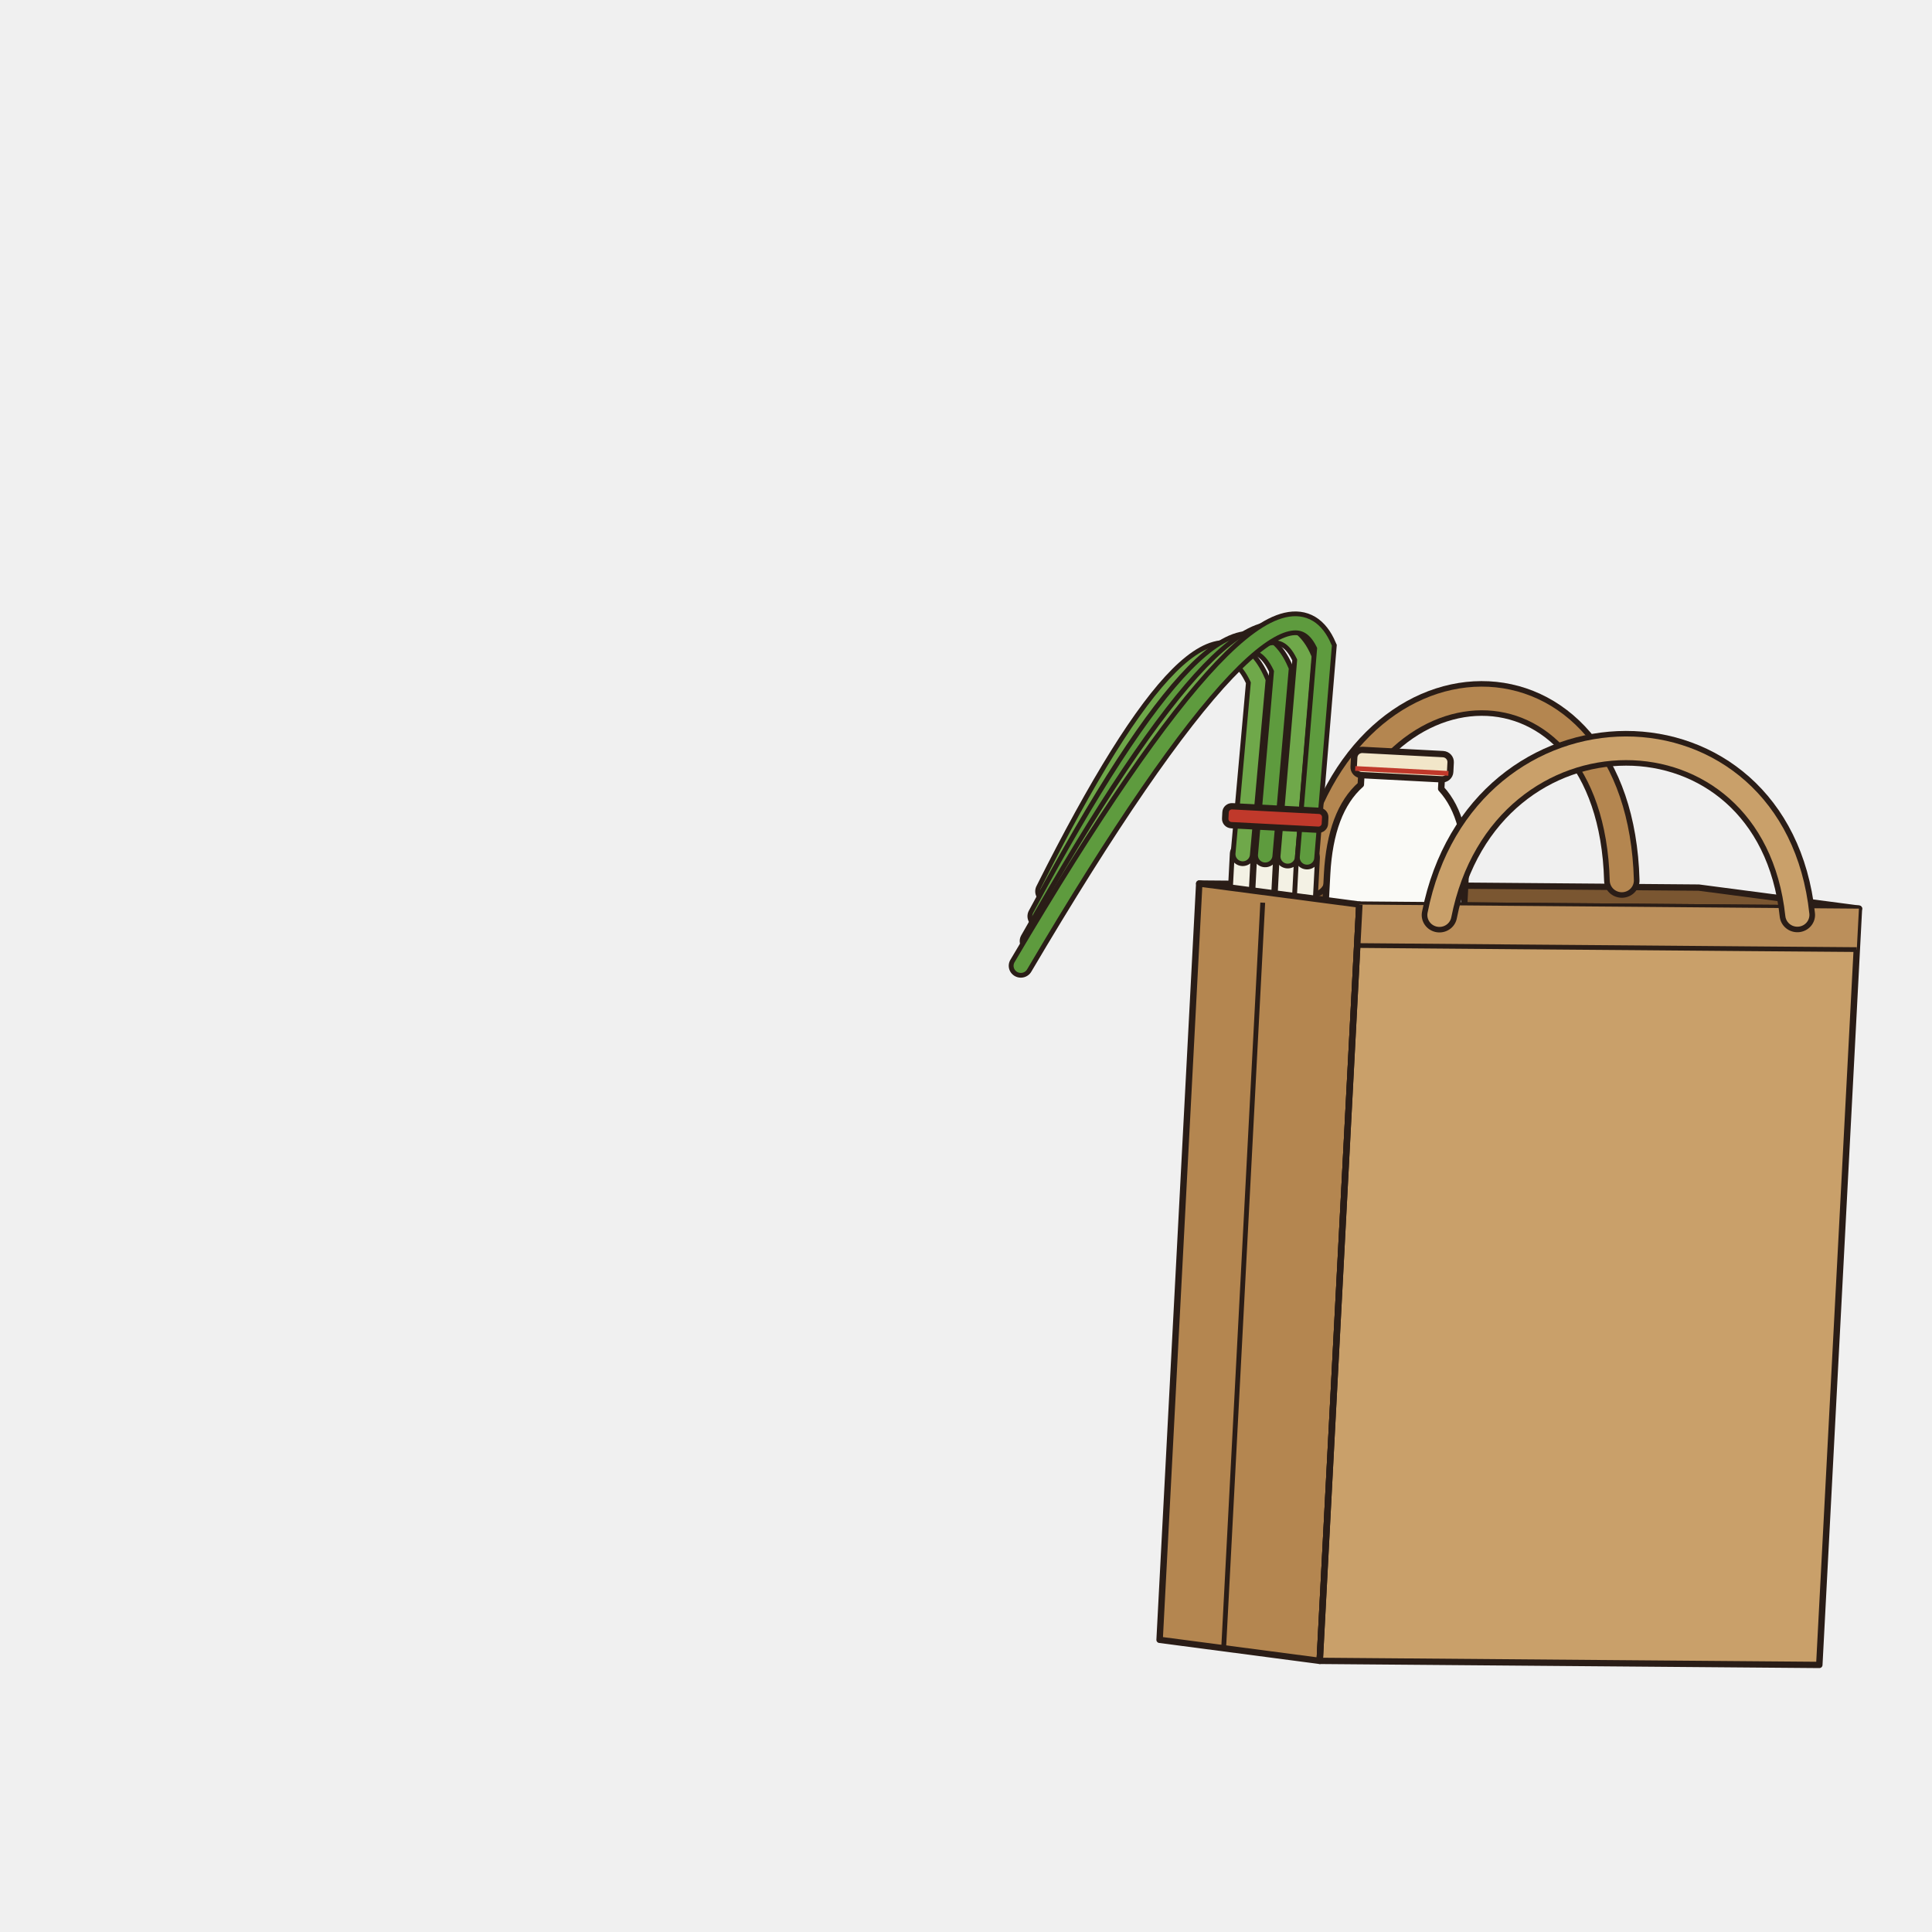
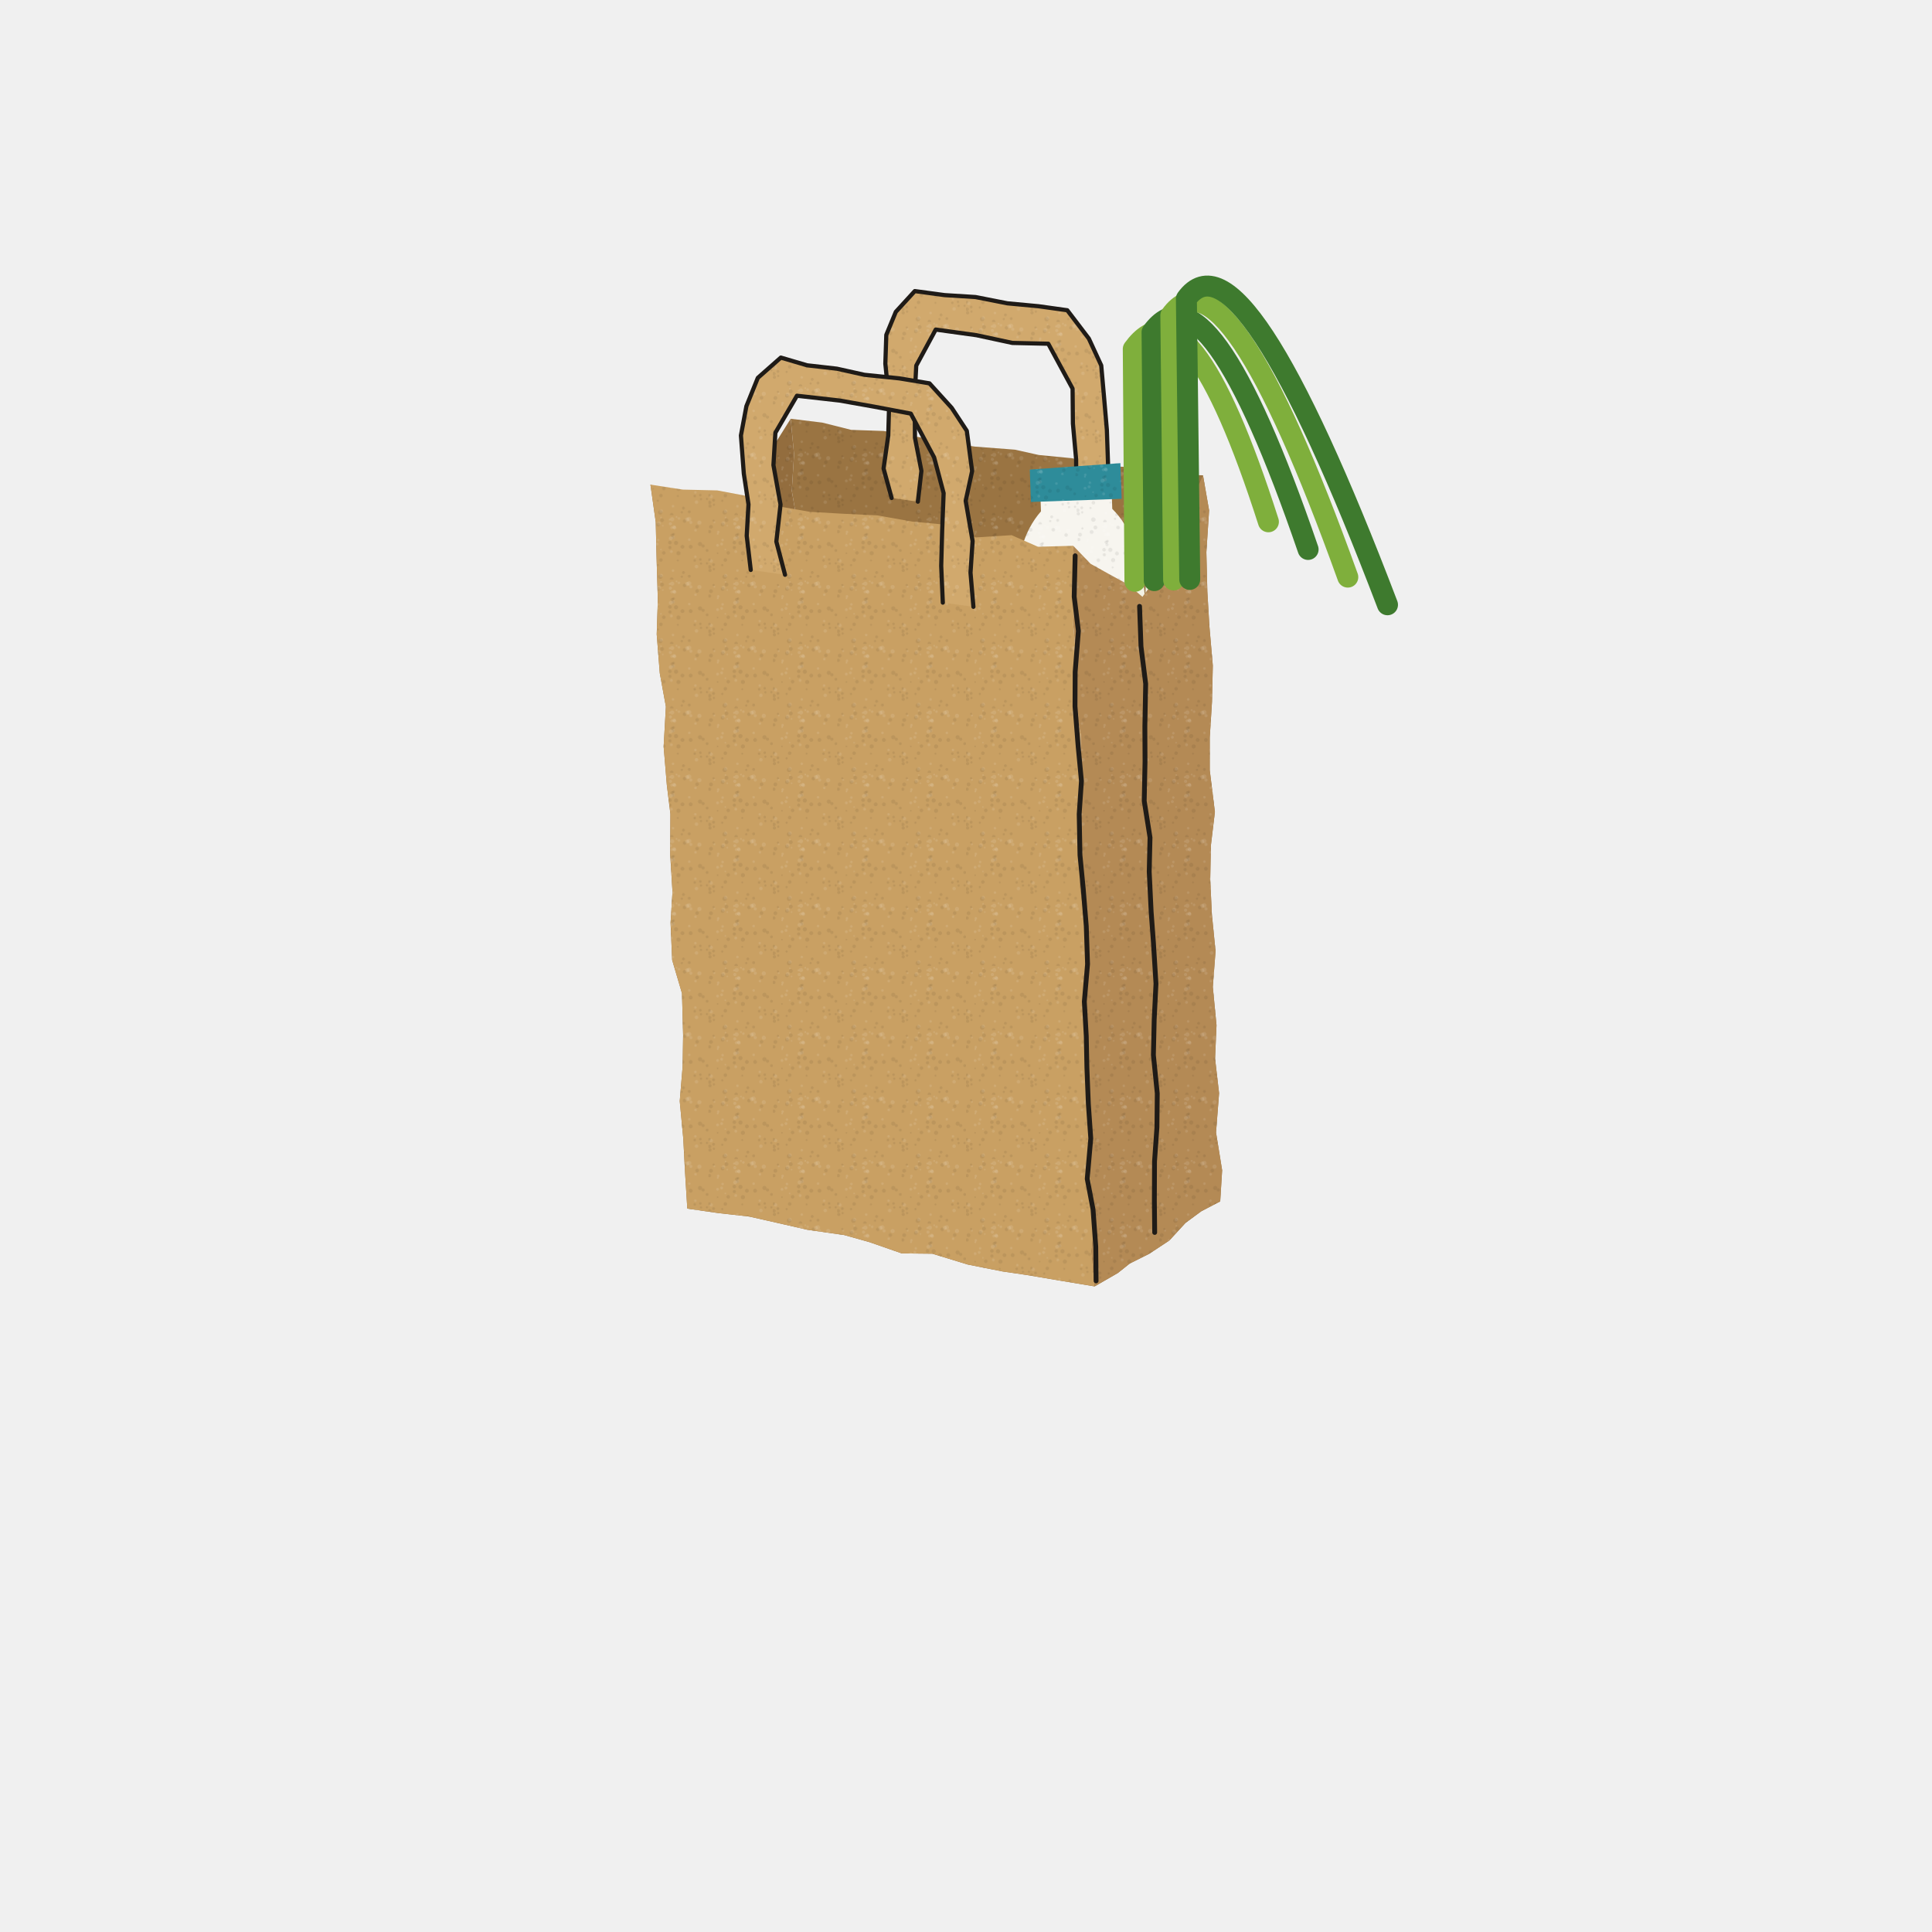
<svg xmlns="http://www.w3.org/2000/svg" width="1200" height="1200" viewBox="0 0 1200 1200">
-   <g transform="translate(720 1040) translate(410 -5.9) rotate(3) translate(-410 5.9) scale(1 0.98)">
-     <polygon points="0,-480 310,-494 410,-486 341.8,-482.9 270.5,-479.7 202.3,-476.6 100,-472" fill="#7a5631" stroke="#2a1d17" stroke-width="4" stroke-linejoin="round" stroke-linecap="round" />
-     <path d="M 70 -486 C 90 -640, 250 -650, 262 -496" fill="none" stroke="#2a1d17" stroke-width="22" stroke-linecap="round" />
-     <path d="M 70 -486 C 90 -640, 250 -650, 262 -496" fill="none" stroke="#b48650" stroke-width="15" stroke-linecap="round" />
-     <path d="M 79 -344 Q 79 -330 93 -330 L 151 -330 Q 165 -330 165 -344 L 165 -490 Q 165 -530 147 -548 L 147 -560 L 97 -560 L 97 -548 Q 79 -530 79 -490 Z" fill="#fafaf7" stroke="#2a1d17" stroke-width="4" stroke-linejoin="round" stroke-linecap="round" />
-     <path d="M 153 -486 L 153 -350" stroke="#a9b8bf" stroke-width="7" stroke-linecap="round" />
-     <rect x="89" y="-460" width="66" height="44" rx="4" fill="#fff" stroke="#c0392b" stroke-width="3" />
-     <text x="122" y="-428" font-size="26" font-family="sans-serif" font-weight="700" text-anchor="middle" fill="#c0392b">牛奶</text>
-     <rect x="92" y="-570" width="60" height="16" rx="5" fill="#f2e6c9" stroke="#2a1d17" stroke-width="4" stroke-linejoin="round" stroke-linecap="round" />
-     <line x1="93" y1="-558" x2="151" y2="-558" stroke="#c0392b" stroke-width="3" />
-     <path d="M 26 -380 L 26 -500" stroke="#2a1d17" stroke-width="16" stroke-linecap="round" />
-     <path d="M 26 -380 L 26 -500" stroke="#f3f1e4" stroke-width="10" stroke-linecap="round" />
-     <path d="M 40 -380 L 40 -500" stroke="#2a1d17" stroke-width="16" stroke-linecap="round" />
-     <path d="M 40 -380 L 40 -500" stroke="#f3f1e4" stroke-width="10" stroke-linecap="round" />
-     <path d="M 54 -380 L 54 -500" stroke="#2a1d17" stroke-width="16" stroke-linecap="round" />
-     <path d="M 54 -380 L 54 -500" stroke="#f3f1e4" stroke-width="10" stroke-linecap="round" />
-     <path d="M 66 -380 L 66 -500" stroke="#2a1d17" stroke-width="16" stroke-linecap="round" />
-     <path d="M 66 -380 L 66 -500" stroke="#f3f1e4" stroke-width="10" stroke-linecap="round" />
+   <defs>
+     <pattern id="grain" width="40" height="40" patternUnits="userSpaceOnUse">
+       <circle cx="23.5" cy="38.2" r="0.7" fill="#000" opacity="0.07" />
+       <circle cx="28" cy="2.4" r="1.4" fill="#fff" opacity="0.1" />
+       <circle cx="39.2" cy="21.9" r="0.9" fill="#000" opacity="0.07" />
+       <circle cx="11.7" cy="6.5" r="0.5" fill="#fff" opacity="0.1" />
+       <circle cx="33" cy="7.1" r="1.1" fill="#000" opacity="0.07" />
+       <circle cx="16.1" cy="20.1" r="1" fill="#000" opacity="0.07" />
+       <circle cx="29" cy="19.6" r="1.2" fill="#000" opacity="0.07" />
+       <circle cx="24.5" cy="35.6" r="0.9" fill="#000" opacity="0.07" />
+       <circle cx="10.7" cy="37.5" r="1.1" fill="#fff" opacity="0.1" />
+       <circle cx="21.4" cy="23.6" r="1.3" fill="#000" opacity="0.07" />
+       <circle cx="17.2" cy="39.7" r="1.1" fill="#000" opacity="0.07" />
+       <circle cx="32" cy="9.4" r="0.8" fill="#fff" opacity="0.1" />
+       <circle cx="0.7" cy="32.1" r="1.1" fill="#000" opacity="0.07" />
+       <circle cx="1.7" cy="28.4" r="1.1" fill="#fff" opacity="0.1" />
+       <circle cx="21.7" cy="2" r="0.8" fill="#fff" opacity="0.1" />
+       <circle cx="39.1" cy="29.9" r="0.7" fill="#000" opacity="0.07" />
+       <circle cx="3.7" cy="4.4" r="0.6" fill="#fff" opacity="0.1" />
+       <circle cx="1" cy="34.3" r="1" fill="#000" opacity="0.07" />
+       <circle cx="5.7" cy="23.6" r="0.5" fill="#000" opacity="0.07" />
+       <circle cx="34.4" cy="4.6" r="1.3" fill="#fff" opacity="0.1" />
+       <circle cx="12.3" cy="23.4" r="1.1" fill="#000" opacity="0.07" />
+       <circle cx="23.9" cy="19.6" r="1.2" fill="#000" opacity="0.07" />
+       <circle cx="10.5" cy="27.8" r="1.1" fill="#000" opacity="0.07" />
+       <circle cx="1.6" cy="7.2" r="1.2" fill="#000" opacity="0.07" />
+       <circle cx="26.8" cy="2.7" r="1.3" fill="#fff" opacity="0.1" />
+       <circle cx="15.9" cy="2.7" r="0.6" fill="#fff" opacity="0.1" />
+       <circle cx="34.8" cy="17.9" r="1.3" fill="#000" opacity="0.07" />
+       <circle cx="0.7" cy="10.2" r="1" fill="#000" opacity="0.07" />
+       <circle cx="29.1" cy="4.5" r="1" fill="#fff" opacity="0.1" />
+       <circle cx="5.8" cy="11.6" r="0.6" fill="#fff" opacity="0.1" />
+       <circle cx="21" cy="28.1" r="0.6" fill="#000" opacity="0.07" />
+       <circle cx="3.2" cy="30.7" r="0.9" fill="#000" opacity="0.07" />
+       <circle cx="28.1" cy="15.2" r="0.8" fill="#fff" opacity="0.1" />
+       <circle cx="10.1" cy="38.2" r="1.4" fill="#000" opacity="0.07" />
+       <circle cx="8.8" cy="15.4" r="0.8" fill="#fff" opacity="0.1" />
+       <circle cx="17.5" cy="2.5" r="1.3" fill="#fff" opacity="0.1" />
+       <circle cx="18" cy="13.9" r="1" fill="#000" opacity="0.07" />
+       <circle cx="3.2" cy="3.4" r="0.7" fill="#000" opacity="0.07" />
+       <circle cx="9.3" cy="5" r="1.2" fill="#fff" opacity="0.1" />
+       <circle cx="18.1" cy="13.8" r="1.1" fill="#fff" opacity="0.1" />
+       <circle cx="17" cy="22.6" r="0.9" fill="#fff" opacity="0.1" />
+       <circle cx="17.3" cy="7.7" r="0.9" fill="#fff" opacity="0.1" />
+       <circle cx="31.5" cy="28.1" r="0.8" fill="#000" opacity="0.07" />
+       <circle cx="31.9" cy="25.8" r="0.8" fill="#fff" opacity="0.1" />
+       <circle cx="10.6" cy="1.4" r="0.5" fill="#fff" opacity="0.1" />
+       <circle cx="36.7" cy="19.1" r="1" fill="#000" opacity="0.07" />
+       <circle cx="32.6" cy="31.9" r="1.1" fill="#fff" opacity="0.1" />
+       <circle cx="20.2" cy="1.1" r="0.6" fill="#fff" opacity="0.1" />
+       <circle cx="5.7" cy="18.7" r="0.9" fill="#fff" opacity="0.1" />
+       <circle cx="17.5" cy="12.4" r="1" fill="#000" opacity="0.07" />
+       <circle cx="8.2" cy="17.9" r="0.9" fill="#fff" opacity="0.1" />
+       <circle cx="35.4" cy="30" r="0.7" fill="#000" opacity="0.07" />
+       <circle cx="18.4" cy="11.8" r="0.8" fill="#000" opacity="0.07" />
+       <circle cx="35" cy="27.5" r="0.8" fill="#000" opacity="0.07" />
+       <circle cx="16.1" cy="17" r="1.1" fill="#000" opacity="0.07" />
+       <circle cx="19.9" cy="17.2" r="1.3" fill="#000" opacity="0.07" />
+       <circle cx="8.8" cy="5.8" r="1.2" fill="#000" opacity="0.07" />
+       <circle cx="18.7" cy="7.3" r="1.1" fill="#fff" opacity="0.1" />
+       <circle cx="25.2" cy="3.6" r="1.1" fill="#000" opacity="0.07" />
+       <circle cx="16.6" cy="14.4" r="1.2" fill="#fff" opacity="0.1" />
+       <circle cx="10.5" cy="21.3" r="0.5" fill="#fff" opacity="0.1" />
+       <circle cx="3.4" cy="33.5" r="0.7" fill="#000" opacity="0.07" />
+       <circle cx="18" cy="34.4" r="0.8" fill="#fff" opacity="0.1" />
+       <circle cx="0.6" cy="27.7" r="0.9" fill="#000" opacity="0.07" />
+       <circle cx="6.1" cy="10.4" r="0.8" fill="#fff" opacity="0.1" />
+       <circle cx="11.2" cy="3.1" r="1.2" fill="#000" opacity="0.07" />
+       <circle cx="19" cy="7.8" r="1.1" fill="#fff" opacity="0.1" />
+       <circle cx="28.1" cy="37.9" r="0.9" fill="#000" opacity="0.07" />
+       <circle cx="8.6" cy="31" r="0.7" fill="#000" opacity="0.07" />
+       <circle cx="16.4" cy="5.3" r="1" fill="#fff" opacity="0.1" />
+     </pattern>
+   </defs>
+   <polygon points="757.9,746.2 759.1,726.9 755.3,703.4 757.2,679 754.7,657.5 755.6,636.8 753.3,613 755,590.8 752.7,567.8 751.7,546.2 752.1,525.2 754.6,504.3 751.4,478.4 751.4,458.1 752.8,435.9 753.3,413.4 751.2,389.2 749.9,367.4 749.3,343 751,317 747.2,295.2 728.5,294.9 707.5,290.6 688.9,289.4 665.7,284.6 645.2,282.6 630.4,279.3 605.6,277.4 588.9,275 569.7,271.3 548.9,267.7 528.7,267 510.8,262.5 491.1,260.1 493.2,282.2 491.8,304.8 495.5,326.7 493.2,350.4 495.2,373.5 495.2,393.2 495.3,415.6 497.7,436.9 500.2,462.2 500.8,481.9 500.7,506.8 501.3,525.2 502.8,547.6 503.7,572.6 504.5,593.1 506.6,614.7 508.7,633.3 507.4,654.7 507.5,677.2 511.4,699.2 529,703.9 546.3,707.5 562.7,709.2 584.1,713.8 603.3,717.6 622.4,717.9 642.2,722.6 661,730.2 681.2,729.7 700.3,734.7 718.1,739.7 740.4,742.1" fill="#9a7442" />
+   <polygon points="757.9,746.2 759.1,726.9 755.3,703.4 757.2,679 754.7,657.5 755.6,636.8 753.3,613 755,590.8 752.7,567.8 751.7,546.2 752.1,525.2 754.6,504.3 751.4,478.4 751.4,458.1 752.8,435.9 753.3,413.4 751.2,389.2 749.9,367.4 749.3,343 751,317 747.2,295.2 728.5,294.9 707.5,290.6 688.9,289.4 665.7,284.6 645.2,282.6 630.4,279.3 605.6,277.4 588.9,275 569.7,271.3 548.9,267.7 528.7,267 510.8,262.5 491.1,260.1 493.2,282.2 491.8,304.8 495.5,326.7 493.2,350.4 495.2,373.5 495.2,393.2 495.3,415.6 497.7,436.9 500.2,462.2 500.8,481.9 500.7,506.8 501.3,525.2 502.8,547.6 503.7,572.6 504.5,593.1 506.6,614.7 508.7,633.3 507.4,654.7 507.5,677.2 511.4,699.2 529,703.9 546.3,707.5 562.7,709.2 584.1,713.8 603.3,717.6 622.4,717.9 642.2,722.6 661,730.2 681.2,729.7 700.3,734.7 718.1,739.7 740.4,742.1" fill="url(#grain)" />
+   <polygon points="689.8,331.1 688.3,310.9 688.3,290.4 687.5,267.1 685.7,246.2 684,227 676.3,210.3 662.9,192.7 645,190.2 625.7,188.4 605.9,184.5 586.7,183.3 568.2,180.8 556.4,193.7 550.5,208 549.9,225.9 552.3,249.7 551.7,270.6 548.8,291 553.8,309.3 570.1,311.6 572.3,292.5 568.3,271.9 568.1,246.6 569.1,227.1 581.2,204.7 606.5,208.2 628.8,213 651.1,213.5 666.2,241.4 666.4,263.1 668.4,285.3 668.5,306 671.1,328.9" fill="#d1a96d" />
+   <polygon points="689.8,331.1 688.3,310.9 688.3,290.4 687.5,267.1 685.7,246.2 684,227 676.3,210.3 662.9,192.7 645,190.2 625.7,188.4 605.9,184.5 586.7,183.3 568.2,180.8 556.4,193.7 550.5,208 549.9,225.9 552.3,249.7 551.7,270.6 548.8,291 553.8,309.3 570.1,311.6 572.3,292.5 568.3,271.9 568.1,246.6 569.1,227.1 581.2,204.7 606.5,208.2 628.8,213 651.1,213.5 666.2,241.4 666.4,263.1 668.4,285.3 668.5,306 671.1,328.9" fill="url(#grain)" />
+   <polyline points="689.8,331.1 688.3,310.9 688.3,290.4 687.5,267.1 685.7,246.2 684,227 676.3,210.3 662.9,192.7 645,190.2 625.7,188.4 605.9,184.5 586.7,183.3 568.2,180.8 556.4,193.7 550.5,208 549.9,225.9 552.3,249.7 551.7,270.6 548.8,291 553.8,309.3" fill="none" stroke="#1f1b17" stroke-width="2.6" stroke-linecap="round" stroke-linejoin="round" />
+   <polyline points="570.1,311.6 572.3,292.5 568.3,271.9 568.1,246.6 569.1,227.1 581.2,204.7 606.5,208.2 628.8,213 651.1,213.5 666.2,241.4 666.4,263.1 668.4,285.3 668.5,306 671.1,328.9" fill="none" stroke="#1f1b17" stroke-width="2.6" stroke-linecap="round" stroke-linejoin="round" />
+   <polygon points="426.9,750.7 439.6,741.9 451.8,734.6 465,729.7 477.3,722 486.1,710.6 495.1,706.5 511.4,699.2 507.5,677.2 507.4,654.7 508.7,633.3 506.6,614.7 504.5,593.1 503.7,572.6 502.8,547.6 501.3,525.2 500.7,506.8 500.8,481.9 500.2,462.2 497.7,436.9 495.3,415.6 495.2,393.2 495.2,373.5 493.2,350.4 495.5,326.7 491.8,304.8 493.2,282.2 491.1,260.1 478.8,279.7 470.9,296 459,314.9 449.9,332.4 440.4,325 428.9,316.1 417.7,308.6 404,301 407.3,324.3 407.8,345.9 408.6,372.7 407.9,394 409.8,418.1 413.6,438.9 412.2,463.7 414.2,487.7 416.4,505.5 416.3,531.1 417.7,554 416.5,573.2 417.5,596.3 423.6,617 424.3,643 424,662.4 422.2,683.9 424.4,707.3 425.5,728.2" fill="#936d3e" />
+   <polygon points="426.9,750.7 439.6,741.9 451.8,734.6 465,729.7 477.3,722 486.1,710.6 495.1,706.5 511.4,699.2 507.5,677.2 507.4,654.7 508.7,633.3 506.6,614.7 504.5,593.1 503.7,572.6 502.8,547.6 501.3,525.2 500.7,506.8 500.8,481.9 500.2,462.2 497.7,436.9 495.3,415.6 495.2,393.2 495.2,373.5 493.2,350.4 495.5,326.7 491.8,304.8 493.2,282.2 491.1,260.1 478.8,279.7 470.9,296 459,314.9 449.9,332.4 440.4,325 428.9,316.1 417.7,308.6 404,301 407.3,324.3 407.8,345.9 408.6,372.7 407.9,394 409.8,418.1 413.6,438.9 412.2,463.7 414.2,487.7 416.4,505.5 416.3,531.1 417.7,554 416.5,573.2 417.5,596.3 423.6,617 424.3,643 424,662.4 422.2,683.9 424.4,707.3 425.5,728.2" fill="url(#grain)" />
+   <polygon points="679.9,799 694.3,790.7 701.7,784.8 713.7,778.8 726.3,770.5 736.4,759.5 746.2,752.3 757.9,746.2 740.4,742.1 718.1,739.7 700.3,734.7 681.2,729.7 661,730.2 642.2,722.6 622.4,717.9 603.3,717.6 584.1,713.8 562.7,709.2 546.3,707.5 529,703.9 511.4,699.2 495.1,706.5 486.1,710.6 477.3,722 465,729.7 451.8,734.6 439.6,741.9 426.9,750.7 446.5,753.5 465.3,755.6 486.5,760.4 501.3,763.8 524.3,767.1 540,771.5 560.1,778.5 579.1,778.7 601,785.4 622.6,789.7 637.6,791.9 658.3,795.4" fill="#86623a" />
+   <polygon points="679.9,799 694.3,790.7 701.7,784.8 713.7,778.8 726.3,770.5 736.4,759.5 746.2,752.3 757.9,746.2 740.4,742.1 718.1,739.7 700.3,734.7 681.2,729.7 661,730.2 642.2,722.6 622.4,717.9 603.3,717.6 584.1,713.8 562.7,709.2 546.3,707.5 529,703.9 511.4,699.2 495.1,706.5 486.1,710.6 477.3,722 465,729.7 451.8,734.6 439.6,741.9 426.9,750.7 446.5,753.5 465.3,755.6 486.5,760.4 501.3,763.8 524.3,767.1 540,771.5 560.1,778.5 579.1,778.7 601,785.4 622.6,789.7 637.6,791.9 658.3,795.4" fill="url(#grain)" />
+   <g transform="translate(671.8 405.4) rotate(-2) scale(1.007) translate(0 0)">
+     <path d="M -39 98 Q -39 110 -27 110 L 27 110 Q 39 110 39 98 L 39 -34 Q 39 -70 22 -88 L 22 -98 L -22 -98 L -22 -88 Q -39 -70 -39 -34 Z" fill="#f7f5ef" />
+     <path d="M -39 98 Q -39 110 -27 110 L 27 110 Q 39 110 39 98 L 39 -34 Q 39 -70 22 -88 L 22 -98 L -22 -98 L -22 -88 Q -39 -70 -39 -34 Z" fill="url(#grain)" />
+     <path d="M 23 -30 L 23 96" stroke="#e4e0d4" stroke-width="12" stroke-linecap="round" />
+     <polygon points="-28,-114 28,-116 28,-94 -28,-94" fill="#2e8c9a" />
+     <polygon points="-28,-114 28,-116 28,-94 -28,-94" fill="url(#grain)" />
  </g>
-   <g transform="translate(720 1040) translate(410 -5.9) rotate(3) translate(-410 5.9) scale(1 0.98)">
-     <polygon points="0,0 100,8 100,-472 50,-476 0,-480" fill="#b48650" stroke="#2a1d17" stroke-width="4" stroke-linejoin="round" stroke-linecap="round" />
-     <polygon points="100,8 410,-6 410,-486 341.8,-482.9 270.5,-479.7 202.3,-476.6 100,-472" fill="#c9a06a" stroke="#2a1d17" stroke-width="4" stroke-linejoin="round" stroke-linecap="round" />
-     <polygon points="100,-472 202.3,-476.6 270.5,-479.7 341.8,-482.9 410,-486 410,-460 341.8,-456.9 270.5,-453.7 202.3,-450.6 100,-446" fill="#bb8f5b" stroke="none" />
-     <polyline points="100,-446 202.3,-450.6 270.5,-453.7 341.8,-456.9 410,-460" fill="none" stroke="#2a1d17" stroke-width="3" />
-     <line x1="100" y1="8" x2="100" y2="-472" stroke="#2a1d17" stroke-width="4" />
-     <line x1="40" y1="3" x2="40" y2="-470" stroke="#2a1d17" stroke-width="3" />
-     <path d="M 150 -468 C 170 -610, 350 -620, 372 -480" fill="none" stroke="#2a1d17" stroke-width="22" stroke-linecap="round" />
-     <path d="M 150 -468 C 170 -610, 350 -620, 372 -480" fill="none" stroke="#c9a06a" stroke-width="15" stroke-linecap="round" />
-     <path d="M 26 -500 L 30 -610 Q -4 -680 -94 -470" fill="none" stroke="#2a1d17" stroke-width="15" stroke-linecap="round" />
-     <path d="M 26 -500 L 30 -610 Q -4 -680 -94 -470" fill="none" stroke="#6fa84a" stroke-width="9" stroke-linecap="round" />
-     <path d="M 40 -500 L 44 -618 Q 10 -688 -98 -454" fill="none" stroke="#2a1d17" stroke-width="15" stroke-linecap="round" />
-     <path d="M 40 -500 L 44 -618 Q 10 -688 -98 -454" fill="none" stroke="#5e9b3e" stroke-width="9" stroke-linecap="round" />
-     <path d="M 54 -500 L 58 -626 Q 24 -696 -102 -438" fill="none" stroke="#2a1d17" stroke-width="15" stroke-linecap="round" />
-     <path d="M 54 -500 L 58 -626 Q 24 -696 -102 -438" fill="none" stroke="#6fa84a" stroke-width="9" stroke-linecap="round" />
-     <path d="M 66 -500 L 70 -634 Q 36 -704 -108 -422" fill="none" stroke="#2a1d17" stroke-width="15" stroke-linecap="round" />
-     <path d="M 66 -500 L 70 -634 Q 36 -704 -108 -422" fill="none" stroke="#5e9b3e" stroke-width="9" stroke-linecap="round" />
-     <rect x="14" y="-530" width="62" height="12" rx="4" fill="#c0392b" stroke="#2a1d17" stroke-width="4" stroke-linejoin="round" stroke-linecap="round" />
+   <g transform="translate(723 476.7) rotate(-2) scale(1.0017) translate(0 0)">
+     <path d="M -21 0 Q -23 -60 -19 -120 L -9 -120 Q -5 -60 -7 0 Q -14 12 -21 0 Z" fill="#f3f1e4" />
+     <path d="M -21 0 Q -23 -60 -19 -120 L -9 -120 Q -5 -60 -7 0 Q -14 12 -21 0 Z" fill="url(#grain)" />
+     <path d="M -18 6 l -4 12 M -14 8 l 0 14 M -10 6 l 5 11" stroke="#e4e0d4" stroke-width="2" stroke-linecap="round" />
+     <path d="M -9 0 Q -11 -60 -7 -120 L 3 -120 Q 7 -60 5 0 Q -2 12 -9 0 Z" fill="#f3f1e4" />
+     <path d="M -9 0 Q -11 -60 -7 -120 L 3 -120 Q 7 -60 5 0 Q -2 12 -9 0 Z" fill="url(#grain)" />
+     <path d="M -6 6 l -4 12 M -2 8 l 0 14 M 2 6 l 5 11" stroke="#e4e0d4" stroke-width="2" stroke-linecap="round" />
+     <path d="M 3 0 Q 1 -60 5 -120 L 15 -120 Q 19 -60 17 0 Q 10 12 3 0 Z" fill="#f3f1e4" />
+     <path d="M 3 0 Q 1 -60 5 -120 L 15 -120 Q 19 -60 17 0 Q 10 12 3 0 Z" fill="url(#grain)" />
+     <path d="M 6 6 l -4 12 M 10 8 l 0 14 M 14 6 l 5 11" stroke="#e4e0d4" stroke-width="2" stroke-linecap="round" />
+     <path d="M 13 0 Q 11 -60 15 -120 L 25 -120 Q 29 -60 27 0 Q 20 12 13 0 Z" fill="#f3f1e4" />
+     <path d="M 13 0 Q 11 -60 15 -120 L 25 -120 Q 29 -60 27 0 Q 20 12 13 0 Z" fill="url(#grain)" />
+     <path d="M 16 6 l -4 12 M 20 8 l 0 14 M 24 6 l 5 11" stroke="#e4e0d4" stroke-width="2" stroke-linecap="round" />
+   </g>
+   <polygon points="679.9,799 658.3,795.4 637.6,791.9 622.6,789.7 601,785.4 579.1,778.7 560.1,778.5 540,771.5 524.3,767.1 501.3,763.8 486.5,760.4 465.3,755.6 446.5,753.5 426.9,750.7 425.5,728.2 424.4,707.3 422.2,683.9 424,662.4 424.3,643 423.6,617 417.5,596.3 416.5,573.2 417.7,554 416.3,531.1 416.4,505.5 414.2,487.7 412.2,463.7 413.6,438.9 409.8,418.1 407.9,394 408.6,372.7 407.8,345.9 407.3,324.3 404,301 424.1,304.1 445.5,304.6 463,307.9 484.1,314.6 503,317.9 523.7,319.1 544.8,320.1 566.8,324 586.2,325.8 606.1,333.8 628.3,332.4 644.7,339.6 666.6,339 667.6,362 666.6,388 668.8,412 666.6,433.4 671.3,456.4 671.3,481.3 669.2,503.4 672.4,529.9 670.7,549.9 674.1,575.4 674.3,594.9 673.5,622.1 675.5,644.9 675.8,664.9 676.2,688.3 676.5,709.4 677.6,732.7 680.1,758.3 678,777" fill="#c9a063" />
+   <polygon points="679.9,799 658.3,795.4 637.6,791.9 622.6,789.7 601,785.4 579.1,778.7 560.1,778.5 540,771.5 524.3,767.1 501.3,763.8 486.5,760.4 465.3,755.6 446.5,753.5 426.9,750.7 425.5,728.2 424.4,707.3 422.2,683.9 424,662.4 424.3,643 423.6,617 417.5,596.3 416.5,573.2 417.7,554 416.3,531.1 416.4,505.5 414.2,487.7 412.2,463.7 413.6,438.9 409.8,418.1 407.9,394 408.6,372.7 407.8,345.9 407.3,324.3 404,301 424.1,304.1 445.5,304.6 463,307.9 484.1,314.6 503,317.9 523.7,319.1 544.8,320.1 566.8,324 586.2,325.8 606.1,333.8 628.3,332.4 644.7,339.6 666.6,339 667.6,362 666.6,388 668.8,412 666.6,433.4 671.3,456.4 671.3,481.3 669.2,503.4 672.4,529.9 670.7,549.9 674.1,575.4 674.3,594.9 673.5,622.1 675.5,644.9 675.8,664.9 676.2,688.3 676.5,709.4 677.6,732.7 680.1,758.3 678,777" fill="url(#grain)" />
+   <polygon points="604.6,376.9 602.8,355.7 604.1,336.1 599.8,311.1 603.8,292.6 600.5,267.6 591.1,253.3 577.3,238.1 558.5,235 536.9,232.8 519.8,229 501.3,226.9 485,222.1 470.7,234.7 463.6,252.3 460.2,270.5 462,294.2 464.9,313.3 463.8,332.8 466.3,354 487.6,357 482.2,336.4 484.8,313.4 480.4,288.9 481.6,268.8 495,245.8 521.6,248.8 543,252.6 565.7,256.9 580.2,284.1 586.1,306.3 585.2,329.4 584.6,351.5 585.6,374.3" fill="#d1a96d" />
+   <polygon points="604.6,376.9 602.8,355.7 604.1,336.1 599.8,311.1 603.8,292.6 600.5,267.6 591.1,253.3 577.3,238.1 558.5,235 536.9,232.8 519.8,229 501.3,226.9 485,222.1 470.7,234.7 463.6,252.3 460.2,270.5 462,294.2 464.9,313.3 463.8,332.8 466.3,354 487.6,357 482.2,336.4 484.8,313.4 480.4,288.9 481.6,268.8 495,245.8 521.6,248.8 543,252.6 565.7,256.9 580.2,284.1 586.1,306.3 585.2,329.4 584.6,351.5 585.6,374.3" fill="url(#grain)" />
+   <polyline points="604.6,376.9 602.8,355.7 604.1,336.1 599.8,311.1 603.8,292.6 600.5,267.6 591.1,253.3 577.3,238.1 558.5,235 536.9,232.8 519.8,229 501.3,226.9 485,222.1 470.7,234.7 463.6,252.3 460.2,270.5 462,294.2 464.9,313.3 463.8,332.8 466.3,354" fill="none" stroke="#1f1b17" stroke-width="2.6" stroke-linecap="round" stroke-linejoin="round" />
+   <polyline points="487.6,357 482.2,336.4 484.8,313.4 480.4,288.9 481.6,268.8 495,245.8 521.6,248.8 543,252.6 565.7,256.9 580.2,284.1 586.1,306.3 585.2,329.4 584.6,351.5 585.6,374.3" fill="none" stroke="#1f1b17" stroke-width="2.6" stroke-linecap="round" stroke-linejoin="round" />
+   <polygon points="679.9,799 678,777 680.1,758.3 677.6,732.7 676.5,709.4 676.2,688.3 675.8,664.9 675.5,644.9 673.5,622.1 674.3,594.9 674.1,575.4 670.7,549.9 672.4,529.9 669.2,503.4 671.3,481.3 671.3,456.4 666.6,433.4 668.8,412 666.6,388 667.6,362 666.6,339 677.4,350.2 688.7,356.5 700.4,362.9 709.6,370.7 721.3,354.9 729.9,333.5 737.5,317.1 747.2,295.2 751,317 749.3,343 749.9,367.4 751.2,389.2 753.3,413.4 752.8,435.9 751.4,458.1 751.4,478.4 754.6,504.3 752.1,525.2 751.7,546.2 752.7,567.8 755,590.8 753.3,613 755.6,636.8 754.7,657.5 757.2,679 755.3,703.4 759.1,726.9 757.9,746.2 746.2,752.3 736.4,759.5 726.3,770.5 713.7,778.8 701.7,784.8 694.3,790.7" fill="#b48a55" />
+   <polygon points="679.9,799 678,777 680.1,758.3 677.6,732.7 676.5,709.4 676.2,688.3 675.8,664.9 675.5,644.9 673.5,622.1 674.3,594.9 674.1,575.4 670.7,549.9 672.4,529.9 669.2,503.4 671.3,481.3 671.3,456.4 666.6,433.4 668.8,412 666.6,388 667.6,362 666.6,339 677.4,350.2 688.7,356.5 700.4,362.9 709.6,370.7 721.3,354.9 729.9,333.5 737.5,317.1 747.2,295.2 751,317 749.3,343 749.9,367.4 751.2,389.2 753.3,413.4 752.8,435.9 751.4,458.1 751.4,478.4 754.6,504.3 752.1,525.2 751.7,546.2 752.7,567.8 755,590.8 753.3,613 755.6,636.8 754.7,657.5 757.2,679 755.3,703.4 759.1,726.9 757.9,746.2 746.2,752.3 736.4,759.5 726.3,770.5 713.7,778.8 701.7,784.8 694.3,790.7" fill="url(#grain)" />
+   <polyline points="680.8,795.6 680.6,774.3 678.9,751.2 675.3,732.2 677.5,707.1 676,685.7 675.1,663.3 674.7,643.5 673.5,622.1 675.5,598.8 674.7,575.2 672.8,551.8 670.8,531.2 670.3,505.7 671.7,485.1 669.7,464 667.7,438.7 667.8,417.4 669.8,391.9 667.2,370.6 667.8,345.2" fill="none" stroke="#1f1b17" stroke-width="3" stroke-linecap="round" stroke-linejoin="round" />
+   <polyline points="717.2,765.5 717,745.7 717.1,721.4 718.6,700.1 718.8,679.1 716.4,655.3 716.9,633.2 718,611 716.4,585.2 715,566.3 713.8,541.4 714.3,520.2 710.7,497.5 711.2,473 711.1,451.3 711.6,424.7 708.7,401.6 707.8,376.6" fill="none" stroke="#1f1b17" stroke-width="3" stroke-linecap="round" stroke-linejoin="round" />
+   <g transform="translate(723 476.7) rotate(-2) scale(1.0017) translate(0 0)">
+     <path d="M -14 -116 L -10 -260 Q 26 -306 70 -150" fill="none" stroke="#7faf3c" stroke-width="13" stroke-linecap="round" stroke-linejoin="round" />
+     <path d="M -2 -116 L 2 -270 Q 38 -316 94 -132" fill="none" stroke="#3e7a2e" stroke-width="13" stroke-linecap="round" stroke-linejoin="round" />
+     <path d="M 10 -116 L 14 -280 Q 50 -326 118 -114" fill="none" stroke="#7faf3c" stroke-width="13" stroke-linecap="round" stroke-linejoin="round" />
+     <path d="M 20 -116 L 24 -290 Q 60 -336 142 -96" fill="none" stroke="#3e7a2e" stroke-width="13" stroke-linecap="round" stroke-linejoin="round" />
  </g>
</svg>
